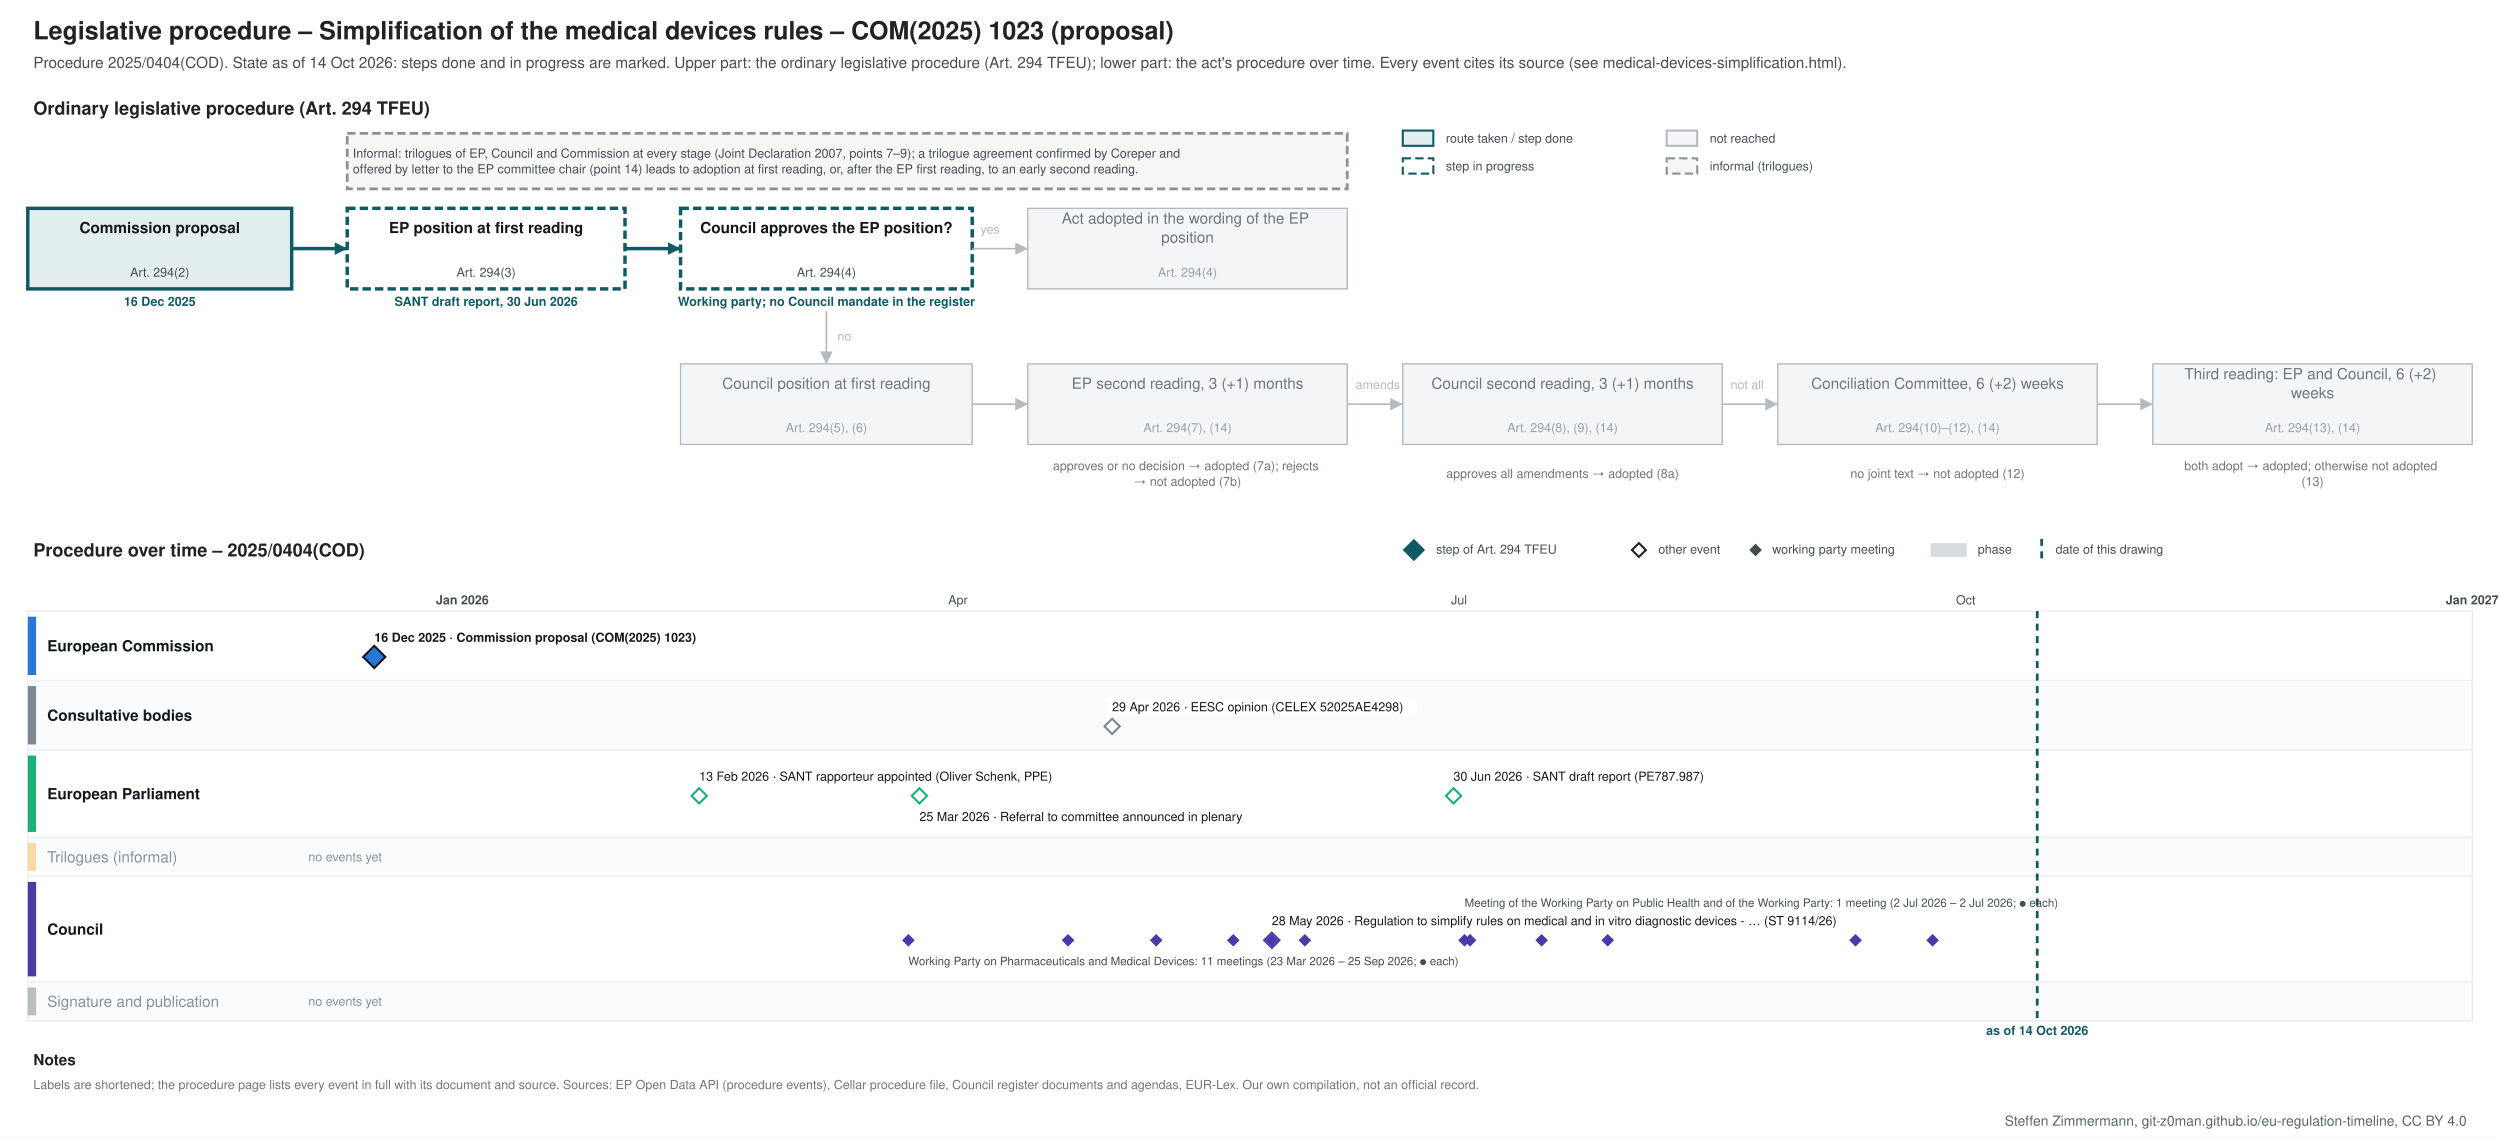
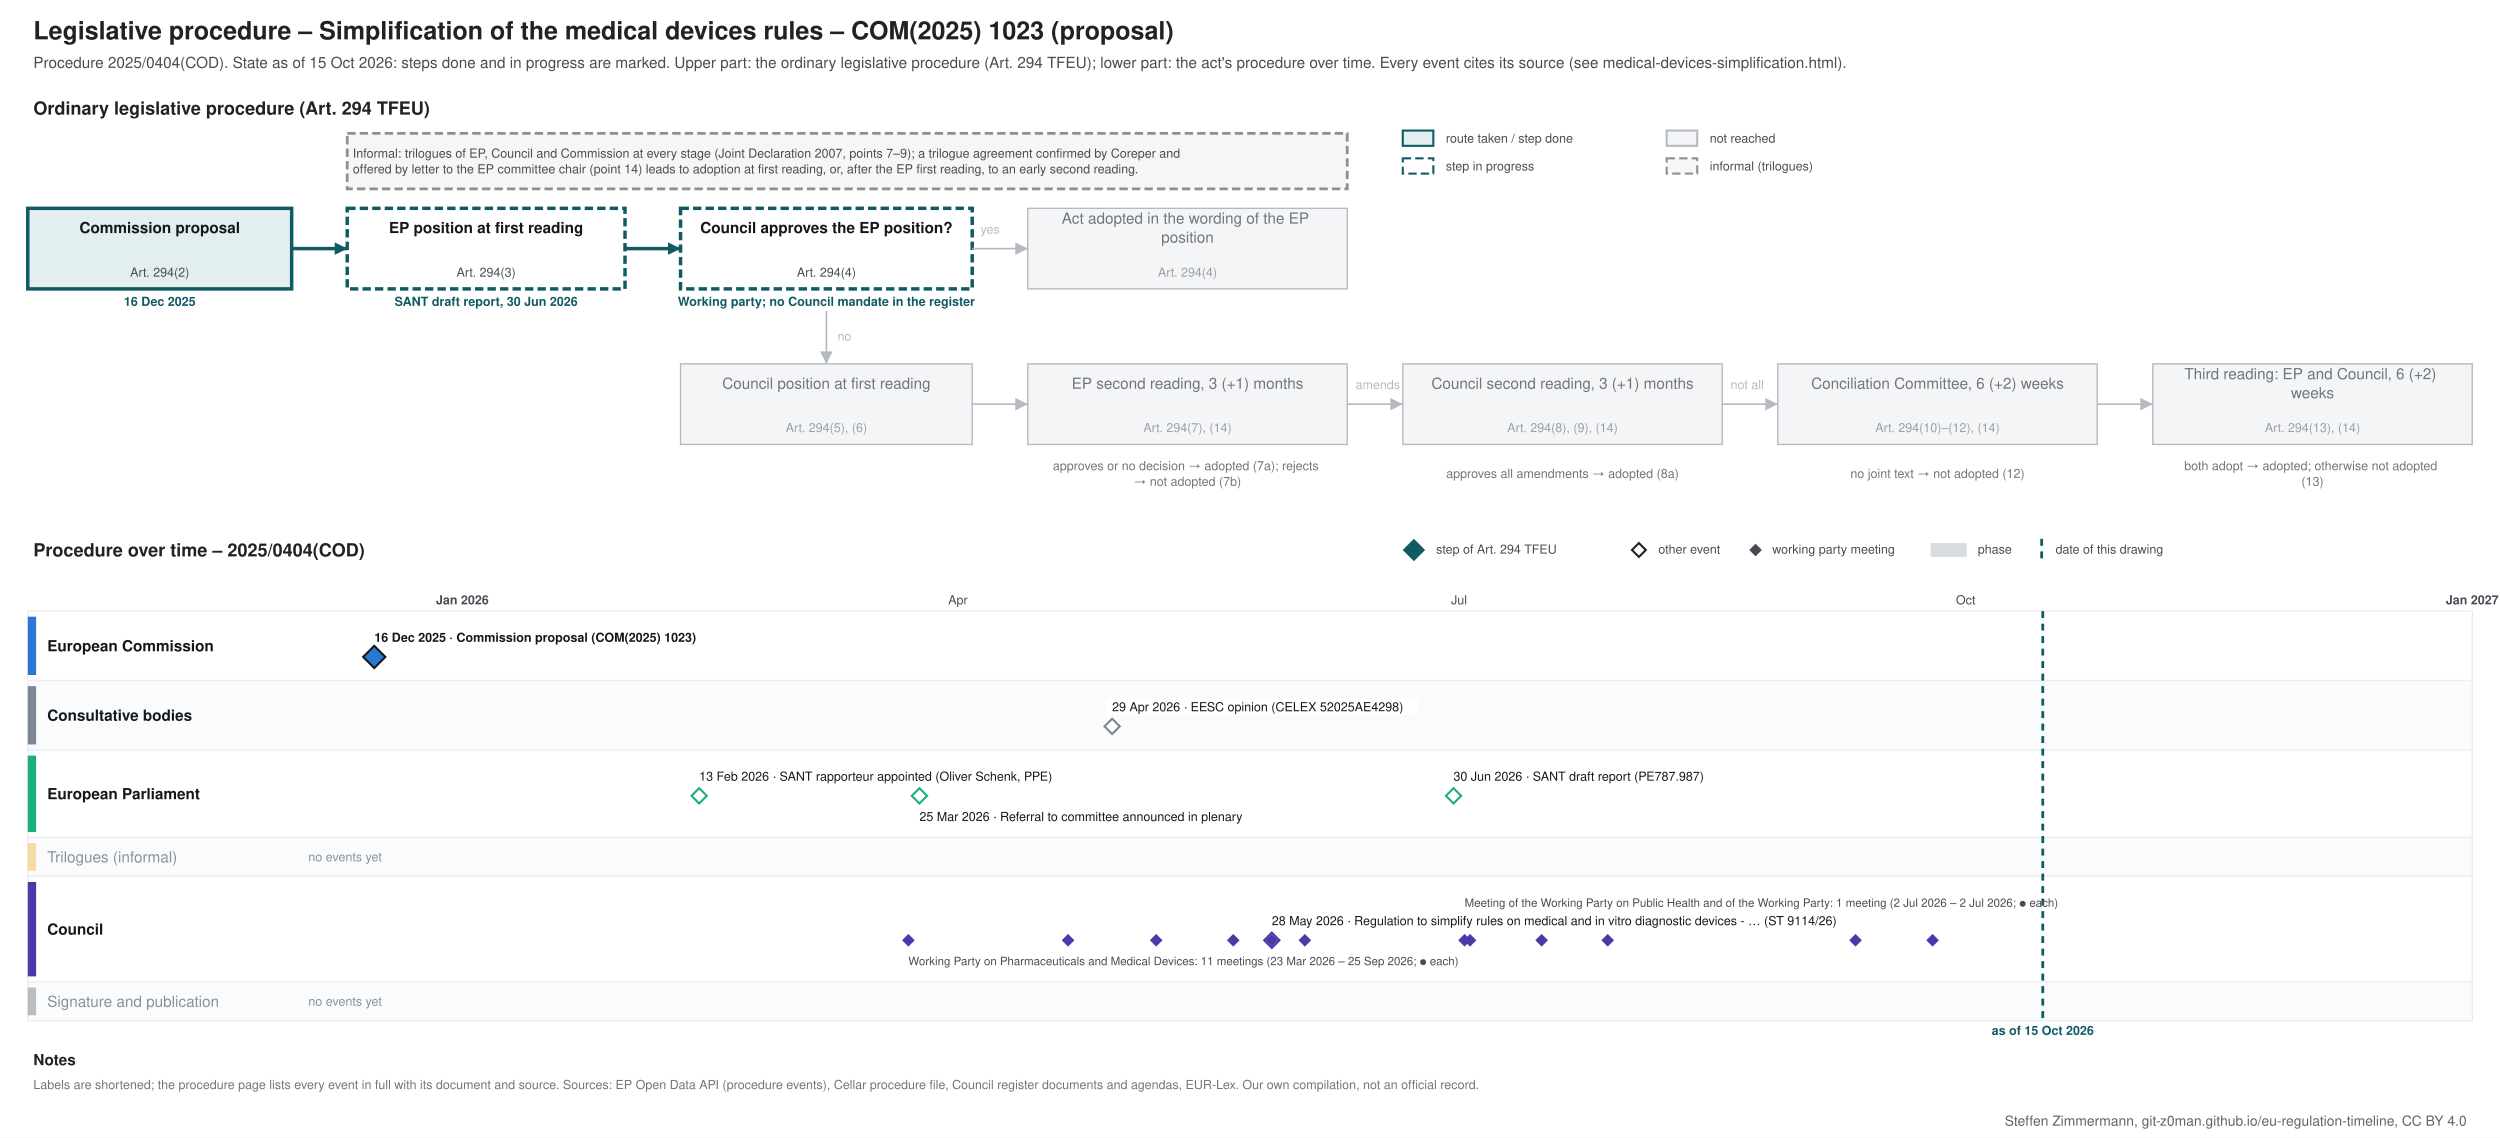
<svg xmlns="http://www.w3.org/2000/svg" xmlns:xlink="http://www.w3.org/1999/xlink" width="1800" height="819" viewBox="0 0 1800 819" font-family="&quot;Source Sans 3&quot;, Helvetica, Arial, sans-serif">
  <rect width="1800" height="819" fill="#ffffff" />
-   <g class="procedure" data-route="" data-state="ongoing" data-as_of="2026-10-14">
+   <g class="procedure" data-route="" data-state="ongoing" data-as_of="2026-10-15">
    <text font-size="18" fill="#222222" text-anchor="start" font-weight="bold">
      <tspan x="24.0" y="28.3">Legislative procedure – Simplification of the medical devices rules – COM(2025) 1023 (proposal)</tspan>
    </text>
    <text font-size="11" fill="#454c53" text-anchor="start">
-       <tspan x="24.0" y="48.9">Procedure 2025/0404(COD). State as of 14 Oct 2026: steps done and in progress are marked. Upper part: the ordinary legislative procedure (Art. 294 TFEU); lower part: the act's procedure over time. Every event cites its source (see medical-devices-simplification.html).</tspan>
+       <tspan x="24.0" y="48.9">Procedure 2025/0404(COD). State as of 15 Oct 2026: steps done and in progress are marked. Upper part: the ordinary legislative procedure (Art. 294 TFEU); lower part: the act's procedure over time. Every event cites its source (see medical-devices-simplification.html).</tspan>
    </text>
    <text font-size="13" fill="#222222" text-anchor="start" font-weight="bold">
      <tspan x="24.0" y="82.5">Ordinary legislative procedure (Art. 294 TFEU)</tspan>
    </text>
    <rect x="1010.0" y="94.0" width="22.0" height="11.0" fill="#e3eeef" stroke="#0f5a63" stroke-width="1.5" />
    <text font-size="9" fill="#454c53" text-anchor="start">
      <tspan x="1041.0" y="102.7">route taken / step done</tspan>
    </text>
    <rect x="1010.0" y="114.0" width="22.0" height="11.0" fill="#ffffff" stroke="#0f5a63" stroke-dasharray="6 3" stroke-width="1.5" />
    <text font-size="9" fill="#454c53" text-anchor="start">
      <tspan x="1041.0" y="122.7">step in progress</tspan>
    </text>
    <rect x="1200.0" y="94.0" width="22.0" height="11.0" fill="#f4f5f6" stroke="#b5bac0" stroke-width="1.5" />
    <text font-size="9" fill="#454c53" text-anchor="start">
      <tspan x="1231.0" y="102.7">not reached</tspan>
    </text>
    <rect x="1200.0" y="114.0" width="22.0" height="11.0" fill="#f6f6f4" stroke="#8a9096" stroke-dasharray="6 3" stroke-width="1.5" />
    <text font-size="9" fill="#454c53" text-anchor="start">
      <tspan x="1231.0" y="122.7">informal (trilogues)</tspan>
    </text>
    <rect x="20.0" y="150.0" width="190.0" height="58.0" fill="#e3eeef" stroke="#0f5a63" stroke-width="2.5" />
    <text font-size="11" fill="#14181c" text-anchor="middle" font-weight="bold">
      <tspan x="115.0" y="167.8">Commission proposal</tspan>
    </text>
    <text font-size="9" fill="#454c53" text-anchor="middle">
      <tspan x="115.0" y="199.2">Art. 294(2)</tspan>
    </text>
    <text font-size="9" fill="#0f5a63" text-anchor="middle" font-weight="bold">
      <tspan x="115.0" y="220.2">16 Dec 2025</tspan>
    </text>
    <rect x="250.0" y="150.0" width="200.0" height="58.0" fill="#ffffff" stroke="#0f5a63" stroke-dasharray="6 3" stroke-width="2.5" />
    <text font-size="11" fill="#14181c" text-anchor="middle" font-weight="bold">
      <tspan x="350.0" y="167.8">EP position at first reading</tspan>
    </text>
    <text font-size="9" fill="#454c53" text-anchor="middle">
      <tspan x="350.0" y="199.2">Art. 294(3)</tspan>
    </text>
    <text font-size="9" fill="#0f5a63" text-anchor="middle" font-weight="bold">
      <tspan x="350.0" y="220.2">SANT draft report, 30 Jun 2026</tspan>
    </text>
    <rect x="490.0" y="150.0" width="210.0" height="58.0" fill="#ffffff" stroke="#0f5a63" stroke-dasharray="6 3" stroke-width="2.5" />
    <text font-size="11" fill="#14181c" text-anchor="middle" font-weight="bold">
      <tspan x="595.0" y="167.8">Council approves the EP position?</tspan>
    </text>
    <text font-size="9" fill="#454c53" text-anchor="middle">
      <tspan x="595.0" y="199.2">Art. 294(4)</tspan>
    </text>
    <text font-size="9" fill="#0f5a63" text-anchor="middle" font-weight="bold">
      <tspan x="595.0" y="220.2">Working party; no Council mandate in the register</tspan>
    </text>
    <rect x="740.0" y="150.0" width="230.0" height="58.0" fill="#f4f5f6" stroke="#b5bac0" stroke-width="1" />
    <text font-size="11" fill="#6f757b" text-anchor="middle">
      <tspan x="855.0" y="161.0">Act adopted in the wording of the EP</tspan>
      <tspan x="855.0" y="174.7">position</tspan>
    </text>
    <text font-size="9" fill="#9aa0a6" text-anchor="middle">
      <tspan x="855.0" y="199.2">Art. 294(4)</tspan>
    </text>
    <rect x="490.0" y="262.0" width="210.0" height="58.0" fill="#f4f5f6" stroke="#b5bac0" stroke-width="1" />
    <text font-size="11" fill="#6f757b" text-anchor="middle">
      <tspan x="595.0" y="279.9">Council position at first reading</tspan>
    </text>
    <text font-size="9" fill="#9aa0a6" text-anchor="middle">
      <tspan x="595.0" y="311.1">Art. 294(5), (6)</tspan>
    </text>
    <rect x="740.0" y="262.0" width="230.0" height="58.0" fill="#f4f5f6" stroke="#b5bac0" stroke-width="1" />
    <text font-size="11" fill="#6f757b" text-anchor="middle">
      <tspan x="855.0" y="279.9">EP second reading, 3 (+1) months</tspan>
    </text>
    <text font-size="9" fill="#9aa0a6" text-anchor="middle">
      <tspan x="855.0" y="311.1">Art. 294(7), (14)</tspan>
    </text>
    <rect x="1010.0" y="262.0" width="230.0" height="58.0" fill="#f4f5f6" stroke="#b5bac0" stroke-width="1" />
    <text font-size="11" fill="#6f757b" text-anchor="middle">
      <tspan x="1125.0" y="279.9">Council second reading, 3 (+1) months</tspan>
    </text>
    <text font-size="9" fill="#9aa0a6" text-anchor="middle">
      <tspan x="1125.0" y="311.1">Art. 294(8), (9), (14)</tspan>
    </text>
    <rect x="1280.0" y="262.0" width="230.0" height="58.0" fill="#f4f5f6" stroke="#b5bac0" stroke-width="1" />
    <text font-size="11" fill="#6f757b" text-anchor="middle">
      <tspan x="1395.0" y="279.9">Conciliation Committee, 6 (+2) weeks</tspan>
    </text>
    <text font-size="9" fill="#9aa0a6" text-anchor="middle">
      <tspan x="1395.0" y="311.1">Art. 294(10)–(12), (14)</tspan>
    </text>
    <rect x="1550.0" y="262.0" width="230.0" height="58.0" fill="#f4f5f6" stroke="#b5bac0" stroke-width="1" />
    <text font-size="11" fill="#6f757b" text-anchor="middle">
      <tspan x="1665.0" y="273.0">Third reading: EP and Council, 6 (+2)</tspan>
      <tspan x="1665.0" y="286.7">weeks</tspan>
    </text>
    <text font-size="9" fill="#9aa0a6" text-anchor="middle">
      <tspan x="1665.0" y="311.1">Art. 294(13), (14)</tspan>
    </text>
    <text font-size="9" fill="#6f757b" text-anchor="middle">
      <tspan x="855.0" y="338.5">approves or no decision → adopted (7a); rejects</tspan>
      <tspan x="855.0" y="349.8">→ not adopted (7b)</tspan>
    </text>
    <text font-size="9" fill="#6f757b" text-anchor="middle">
      <tspan x="1125.0" y="344.1">approves all amendments → adopted (8a)</tspan>
    </text>
    <text font-size="9" fill="#6f757b" text-anchor="middle">
      <tspan x="1395.0" y="344.1">no joint text → not adopted (12)</tspan>
    </text>
    <text font-size="9" fill="#6f757b" text-anchor="middle">
      <tspan x="1665.0" y="338.5">both adopt → adopted; otherwise not adopted</tspan>
      <tspan x="1665.0" y="349.8">(13)</tspan>
    </text>
    <polyline points="210.0,179.0 250.0,179.0" fill="none" stroke="#0f5a63" stroke-width="2.5" />
    <polygon points="250.0,179.0 241.0,183.5 241.0,174.5" fill="#0f5a63" />
    <polyline points="450.0,179.0 490.0,179.0" fill="none" stroke="#0f5a63" stroke-width="2.5" />
    <polygon points="490.0,179.0 481.0,183.5 481.0,174.5" fill="#0f5a63" />
    <polyline points="700.0,179.0 740.0,179.0" fill="none" stroke="#b5bac0" stroke-width="1.2" />
    <polygon points="740.0,179.0 731.0,183.5 731.0,174.5" fill="#b5bac0" />
    <text font-size="9" fill="#b5bac0" text-anchor="start">
      <tspan x="706.0" y="168.2">yes</tspan>
    </text>
    <polyline points="595.0,224.0 595.0,262.0" fill="none" stroke="#b5bac0" stroke-width="1.2" />
    <polygon points="595.0,262.0 590.5,253.0 599.5,253.0" fill="#b5bac0" />
    <text font-size="9" fill="#b5bac0" text-anchor="start">
      <tspan x="603.0" y="245.2">no</tspan>
    </text>
    <polyline points="700.0,291.0 740.0,291.0" fill="none" stroke="#b5bac0" stroke-width="1.2" />
    <polygon points="740.0,291.0 731.0,295.5 731.0,286.5" fill="#b5bac0" />
    <polyline points="970.0,291.0 1010.0,291.0" fill="none" stroke="#b5bac0" stroke-width="1.2" />
    <polygon points="1010.0,291.0 1001.0,295.5 1001.0,286.5" fill="#b5bac0" />
    <polyline points="1240.0,291.0 1280.0,291.0" fill="none" stroke="#b5bac0" stroke-width="1.2" />
    <polygon points="1280.0,291.0 1271.0,295.5 1271.0,286.5" fill="#b5bac0" />
    <polyline points="1510.0,291.0 1550.0,291.0" fill="none" stroke="#b5bac0" stroke-width="1.2" />
    <polygon points="1550.0,291.0 1541.0,295.5 1541.0,286.5" fill="#b5bac0" />
    <text font-size="9" fill="#b5bac0" text-anchor="start">
      <tspan x="976.0" y="280.1">amends</tspan>
    </text>
    <text font-size="9" fill="#b5bac0" text-anchor="start">
      <tspan x="1246.0" y="280.1">not all</tspan>
    </text>
    <rect x="250.0" y="96.0" width="720.0" height="40.0" fill="#f6f6f4" stroke="#8a9096" stroke-dasharray="6 3" stroke-width="2" />
    <text font-size="9" fill="#454c53" text-anchor="start">
      <tspan x="254.0" y="113.5">Informal: trilogues of EP, Council and Commission at every stage (Joint Declaration 2007, points 7–9); a trilogue agreement confirmed by Coreper and</tspan>
      <tspan x="254.0" y="124.8">offered by letter to the EP committee chair (point 14) leads to adoption at first reading, or, after the EP first reading, to an early second reading.</tspan>
    </text>
    <text font-size="13" fill="#222222" text-anchor="start" font-weight="bold">
      <tspan x="24.0" y="400.6">Procedure over time – 2025/0404(COD)</tspan>
    </text>
    <polygon points="1018,389 1025,396 1018,403 1011,396" fill="#0f5a63" stroke="#0f5a63" stroke-width="1.5" />
    <text font-size="9" fill="#454c53" text-anchor="start">
      <tspan x="1034.0" y="398.6">step of Art. 294 TFEU</tspan>
    </text>
    <polygon points="1180,391 1185,396 1180,401 1175,396" fill="#ffffff" stroke="#222222" stroke-width="1.5" />
    <text font-size="9" fill="#454c53" text-anchor="start">
      <tspan x="1194.0" y="398.6">other event</tspan>
    </text>
    <polygon points="1264,392.5 1267.5,396 1264,399.5 1260.5,396" fill="#454c53" stroke="#454c53" stroke-width="1.5" />
    <text font-size="9" fill="#454c53" text-anchor="start">
      <tspan x="1276.0" y="398.6">working party meeting</tspan>
    </text>
    <rect x="1390.0" y="391.0" width="26.0" height="10.0" fill="#7b8794" stroke="none" opacity="0.3" />
    <text font-size="9" fill="#454c53" text-anchor="start">
      <tspan x="1424.0" y="398.6">phase</tspan>
    </text>
    <line x1="1470.0" y1="388.0" x2="1470.0" y2="403.0" stroke="#0f5a63" stroke-width="2" stroke-dasharray="5 4" />
    <text font-size="9" fill="#454c53" text-anchor="start">
      <tspan x="1480.0" y="398.6">date of this drawing</tspan>
    </text>
    <line x1="210.0" y1="440.0" x2="210.0" y2="735.0" stroke="#e3e6e9" stroke-width="1" />
    <line x1="332.9" y1="440.0" x2="332.9" y2="735.0" stroke="#b5bac0" stroke-width="1" />
    <text font-size="9" fill="#454c53" text-anchor="middle" font-weight="bold">
      <tspan x="332.9" y="435.1">Jan 2026</tspan>
    </text>
    <line x1="455.8" y1="440.0" x2="455.8" y2="735.0" stroke="#e3e6e9" stroke-width="1" />
    <line x1="566.8" y1="440.0" x2="566.8" y2="735.0" stroke="#e3e6e9" stroke-width="1" />
    <line x1="689.7" y1="440.0" x2="689.7" y2="735.0" stroke="#e3e6e9" stroke-width="1" />
    <text font-size="9" fill="#454c53" text-anchor="middle">
      <tspan x="689.7" y="435.1">Apr</tspan>
    </text>
    <line x1="808.7" y1="440.0" x2="808.7" y2="735.0" stroke="#e3e6e9" stroke-width="1" />
    <line x1="931.6" y1="440.0" x2="931.6" y2="735.0" stroke="#e3e6e9" stroke-width="1" />
    <line x1="1050.5" y1="440.0" x2="1050.5" y2="735.0" stroke="#e3e6e9" stroke-width="1" />
    <text font-size="9" fill="#454c53" text-anchor="middle">
      <tspan x="1050.5" y="435.1">Jul</tspan>
    </text>
    <line x1="1173.4" y1="440.0" x2="1173.4" y2="735.0" stroke="#e3e6e9" stroke-width="1" />
    <line x1="1296.3" y1="440.0" x2="1296.3" y2="735.0" stroke="#e3e6e9" stroke-width="1" />
    <line x1="1415.3" y1="440.0" x2="1415.3" y2="735.0" stroke="#e3e6e9" stroke-width="1" />
    <text font-size="9" fill="#454c53" text-anchor="middle">
      <tspan x="1415.3" y="435.1">Oct</tspan>
    </text>
    <line x1="1538.2" y1="440.0" x2="1538.2" y2="735.0" stroke="#e3e6e9" stroke-width="1" />
    <line x1="1657.1" y1="440.0" x2="1657.1" y2="735.0" stroke="#e3e6e9" stroke-width="1" />
    <line x1="1780.0" y1="440.0" x2="1780.0" y2="735.0" stroke="#b5bac0" stroke-width="1" />
    <text font-size="9" fill="#454c53" text-anchor="middle" font-weight="bold">
      <tspan x="1780.0" y="435.1">Jan 2027</tspan>
    </text>
    <rect x="20.0" y="440.0" width="1760.0" height="50.0" fill="#ffffff" stroke="#eceef0" />
    <rect x="20.0" y="444.0" width="6.0" height="42.0" fill="#2a78d6" stroke="none" />
    <text font-size="11" fill="#14181c" text-anchor="start" font-weight="bold">
      <tspan x="34.0" y="468.9">European Commission</tspan>
    </text>
    <rect x="20.0" y="490.0" width="1760.0" height="50.0" fill="#fafbfc" stroke="#eceef0" />
    <rect x="20.0" y="494.0" width="6.0" height="42.0" fill="#7b8794" stroke="none" />
    <text font-size="11" fill="#14181c" text-anchor="start" font-weight="bold">
      <tspan x="34.0" y="518.9">Consultative bodies</tspan>
    </text>
    <rect x="20.0" y="540.0" width="1760.0" height="63.0" fill="#ffffff" stroke="#eceef0" />
    <rect x="20.0" y="544.0" width="6.0" height="55.0" fill="#1baf7a" stroke="none" />
    <text font-size="11" fill="#14181c" text-anchor="start" font-weight="bold">
      <tspan x="34.0" y="575.4">European Parliament</tspan>
    </text>
    <rect x="20.0" y="603.0" width="1760.0" height="28.0" fill="#fafbfc" stroke="#eceef0" />
    <rect x="20.0" y="607.0" width="6.0" height="20.0" fill="#eda100" stroke="none" opacity="0.35" />
    <text font-size="11" fill="#8a9097" text-anchor="start">
      <tspan x="34.0" y="620.9">Trilogues (informal)</tspan>
    </text>
    <text font-size="9" fill="#8a9097" text-anchor="start">
      <tspan x="222.0" y="620.1">no events yet</tspan>
    </text>
    <rect x="20.0" y="631.0" width="1760.0" height="76.0" fill="#ffffff" stroke="#eceef0" />
    <rect x="20.0" y="635.0" width="6.0" height="68.0" fill="#4a3aa7" stroke="none" />
    <text font-size="11" fill="#14181c" text-anchor="start" font-weight="bold">
      <tspan x="34.0" y="672.9">Council</tspan>
    </text>
    <rect x="20.0" y="707.0" width="1760.0" height="28.0" fill="#fafbfc" stroke="#eceef0" />
    <rect x="20.0" y="711.0" width="6.0" height="20.0" fill="#454c53" stroke="none" opacity="0.35" />
    <text font-size="11" fill="#8a9097" text-anchor="start">
      <tspan x="34.0" y="724.9">Signature and publication</tspan>
    </text>
    <text font-size="9" fill="#8a9097" text-anchor="start">
      <tspan x="222.0" y="724.1">no events yet</tspan>
    </text>
-     <line x1="1466.8" y1="440.0" x2="1466.8" y2="735.0" stroke="#0f5a63" stroke-width="2" stroke-dasharray="5 4" />
+     <line x1="1470.8" y1="440.0" x2="1470.8" y2="735.0" stroke="#0f5a63" stroke-width="2" stroke-dasharray="5 4" />
    <text font-size="9" fill="#0f5a63" text-anchor="middle" font-weight="bold">
-       <tspan x="1466.8" y="745.1">as of 14 Oct 2026</tspan>
+       <tspan x="1470.8" y="745.1">as of 15 Oct 2026</tspan>
    </text>
    <rect x="265.5" y="453.0" width="258.0" height="12.0" fill="#ffffff" />
    <a xlink:href="https://eur-lex.europa.eu/legal-content/EN/TXT/?uri=CELEX:52025PC1023" target="_blank">
      <text font-size="9" fill="#14181c" text-anchor="start" font-weight="bold">
        <tspan x="269.5" y="462.1">16 Dec 2025 · Commission proposal (COM(2025) 1023)</tspan>
      </text>
    </a>
    <a xlink:href="https://eur-lex.europa.eu/legal-content/EN/TXT/?uri=CELEX:52025PC1023" target="_blank">
      <polygon points="269.47,465 277.47,473 269.47,481 261.47,473" fill="#2a78d6" stroke="#14181c" stroke-width="1.5" />
    </a>
    <rect x="796.7" y="503.0" width="224.2" height="12.0" fill="#ffffff" />
    <a xlink:href="https://eur-lex.europa.eu/legal-content/EN/TXT/?uri=CELEX:52025AE4298" target="_blank">
      <text font-size="9" fill="#14181c" text-anchor="start">
        <tspan x="800.7" y="512.1">29 Apr 2026 · EESC opinion (CELEX 52025AE4298)</tspan>
      </text>
    </a>
    <a xlink:href="https://eur-lex.europa.eu/legal-content/EN/TXT/?uri=CELEX:52025AE4298" target="_blank">
      <polygon points="800.732,517.5 806.232,523 800.732,528.5 795.232,523" fill="#ffffff" stroke="#7b8794" stroke-width="1.5" />
    </a>
    <rect x="499.4" y="553.0" width="290.0" height="12.0" fill="#ffffff" />
    <text font-size="9" fill="#14181c" text-anchor="start">
      <tspan x="503.4" y="562.1">13 Feb 2026 · SANT rapporteur appointed (Oliver Schenk, PPE)</tspan>
    </text>
    <rect x="658.0" y="582.0" width="271.2" height="12.0" fill="#ffffff" />
    <text font-size="9" fill="#14181c" text-anchor="start">
      <tspan x="662.0" y="591.1">25 Mar 2026 · Referral to committee announced in plenary</tspan>
    </text>
    <rect x="1042.5" y="553.0" width="210.1" height="12.0" fill="#ffffff" />
    <a xlink:href="https://data.europarl.europa.eu/distribution/reds_iCmRp-Dft/SANT-PR-787987/SANT-PR-787987_en.pdf" target="_blank">
      <text font-size="9" fill="#14181c" text-anchor="start">
        <tspan x="1046.5" y="562.1">30 Jun 2026 · SANT draft report (PE787.987)</tspan>
      </text>
    </a>
    <g>
      <polygon points="503.384,567.5 508.884,573 503.384,578.5 497.884,573" fill="#ffffff" stroke="#1baf7a" stroke-width="1.5" />
    </g>
    <g>
      <polygon points="661.97,567.5 667.47,573 661.97,578.5 656.47,573" fill="#ffffff" stroke="#1baf7a" stroke-width="1.5" />
    </g>
    <a xlink:href="https://data.europarl.europa.eu/distribution/reds_iCmRp-Dft/SANT-PR-787987/SANT-PR-787987_en.pdf" target="_blank">
      <polygon points="1046.54,567.5 1052.04,573 1046.54,578.5 1041.04,573" fill="#ffffff" stroke="#1baf7a" stroke-width="1.5" />
    </a>
    <rect x="911.7" y="657.0" width="487.4" height="12.0" fill="#ffffff" />
    <a xlink:href="https://data.consilium.europa.eu/doc/document/ST-9114-2026-INIT/en/pdf" target="_blank">
      <text font-size="9" fill="#14181c" text-anchor="start">
        <tspan x="915.7" y="666.1">28 May 2026 · Regulation to simplify rules on medical and in vitro diagnostic devices - … (ST 9114/26)</tspan>
      </text>
    </a>
    <text font-size="8.3" fill="#454c53" text-anchor="start">
      <tspan x="654.0" y="694.9">Working Party on Pharmaceuticals and Medical Devices: 11 meetings (23 Mar 2026 – 25 Sep 2026; ● each)</tspan>
    </text>
    <text font-size="8.3" fill="#454c53" text-anchor="start">
      <tspan x="1054.5" y="652.9">Meeting of the Working Party on Public Health and of the Working Party: 1 meeting (2 Jul 2026 – 2 Jul 2026; ● each)</tspan>
    </text>
    <a xlink:href="https://data.consilium.europa.eu/doc/document/CM-2027-2026-INIT/en/pdf" target="_blank">
      <polygon points="654.04,673.5 657.54,677 654.04,680.5 650.54,677" fill="#4a3aa7" stroke="#4a3aa7" stroke-width="1.5" />
    </a>
    <a xlink:href="https://data.consilium.europa.eu/doc/document/CM-2298-2026-INIT/en/pdf" target="_blank">
      <polygon points="769.015,673.5 772.515,677 769.015,680.5 765.515,677" fill="#4a3aa7" stroke="#4a3aa7" stroke-width="1.5" />
    </a>
    <a xlink:href="https://data.consilium.europa.eu/doc/document/CM-2622-2026-INIT/en/pdf" target="_blank">
      <polygon points="832.449,673.5 835.949,677 832.449,680.5 828.949,677" fill="#4a3aa7" stroke="#4a3aa7" stroke-width="1.5" />
    </a>
    <a xlink:href="https://data.consilium.europa.eu/doc/document/CM-2822-2026-INIT/en/pdf" target="_blank">
      <polygon points="887.955,673.5 891.455,677 887.955,680.5 884.455,677" fill="#4a3aa7" stroke="#4a3aa7" stroke-width="1.5" />
    </a>
    <a xlink:href="https://data.consilium.europa.eu/doc/document/ST-9114-2026-INIT/en/pdf" target="_blank">
      <polygon points="915.707,671.5 921.207,677 915.707,682.5 910.207,677" fill="#ffffff" stroke="#4a3aa7" stroke-width="1.5" />
    </a>
    <a xlink:href="https://data.consilium.europa.eu/doc/document/CM-2909-2026-INIT/en/pdf" target="_blank">
      <polygon points="915.707,673.5 919.207,677 915.707,680.5 912.207,677" fill="#4a3aa7" stroke="#4a3aa7" stroke-width="1.5" />
    </a>
    <a xlink:href="https://data.consilium.europa.eu/doc/document/CM-3008-2026-REV-1/en/pdf" target="_blank">
      <polygon points="939.495,673.5 942.995,677 939.495,680.5 935.995,677" fill="#4a3aa7" stroke="#4a3aa7" stroke-width="1.5" />
    </a>
    <a xlink:href="https://data.consilium.europa.eu/doc/document/CM-3277-2026-INIT/en/pdf" target="_blank">
      <polygon points="1054.47,673.5 1057.97,677 1054.47,680.5 1050.97,677" fill="#4a3aa7" stroke="#4a3aa7" stroke-width="1.5" />
    </a>
    <a xlink:href="https://data.consilium.europa.eu/doc/document/CM-3278-2026-INIT/en/pdf" target="_blank">
      <polygon points="1058.434,673.5 1061.934,677 1058.434,680.5 1054.934,677" fill="#4a3aa7" stroke="#4a3aa7" stroke-width="1.5" />
    </a>
    <a xlink:href="https://data.consilium.europa.eu/doc/document/CM-3481-2026-INIT/en/pdf" target="_blank">
      <polygon points="1109.975,673.5 1113.475,677 1109.975,680.5 1106.475,677" fill="#4a3aa7" stroke="#4a3aa7" stroke-width="1.5" />
    </a>
    <a xlink:href="https://data.consilium.europa.eu/doc/document/CM-3725-2026-INIT/en/pdf" target="_blank">
      <polygon points="1157.551,673.5 1161.051,677 1157.551,680.5 1154.051,677" fill="#4a3aa7" stroke="#4a3aa7" stroke-width="1.5" />
    </a>
    <a xlink:href="https://data.consilium.europa.eu/doc/document/CM-3836-2026-REV-1/en/pdf" target="_blank">
      <polygon points="1335.96,673.5 1339.46,677 1335.96,680.5 1332.46,677" fill="#4a3aa7" stroke="#4a3aa7" stroke-width="1.5" />
    </a>
    <a xlink:href="https://data.consilium.europa.eu/doc/document/CM-4059-2026-INIT/en/pdf" target="_blank">
      <polygon points="1391.465,673.5 1394.965,677 1391.465,680.5 1387.965,677" fill="#4a3aa7" stroke="#4a3aa7" stroke-width="1.5" />
    </a>
    <text font-size="11" fill="#222222" text-anchor="start" font-weight="bold">
      <tspan x="24.0" y="766.9">Notes</tspan>
    </text>
    <text font-size="9" fill="#6f757b" text-anchor="start">
      <tspan x="24.0" y="784.1">Labels are shortened; the procedure page lists every event in full with its document and source. Sources: EP Open Data API (procedure events), Cellar procedure file, Council register documents and agendas, EUR-Lex. Our own compilation, not an official record.</tspan>
    </text>
  </g>
  <text font-size="10" fill="#5b646b" text-anchor="end">
    <tspan x="1776.0" y="810.5">Steffen Zimmermann, git-z0man.github.io/eu-regulation-timeline, CC BY 4.0</tspan>
  </text>
</svg>
